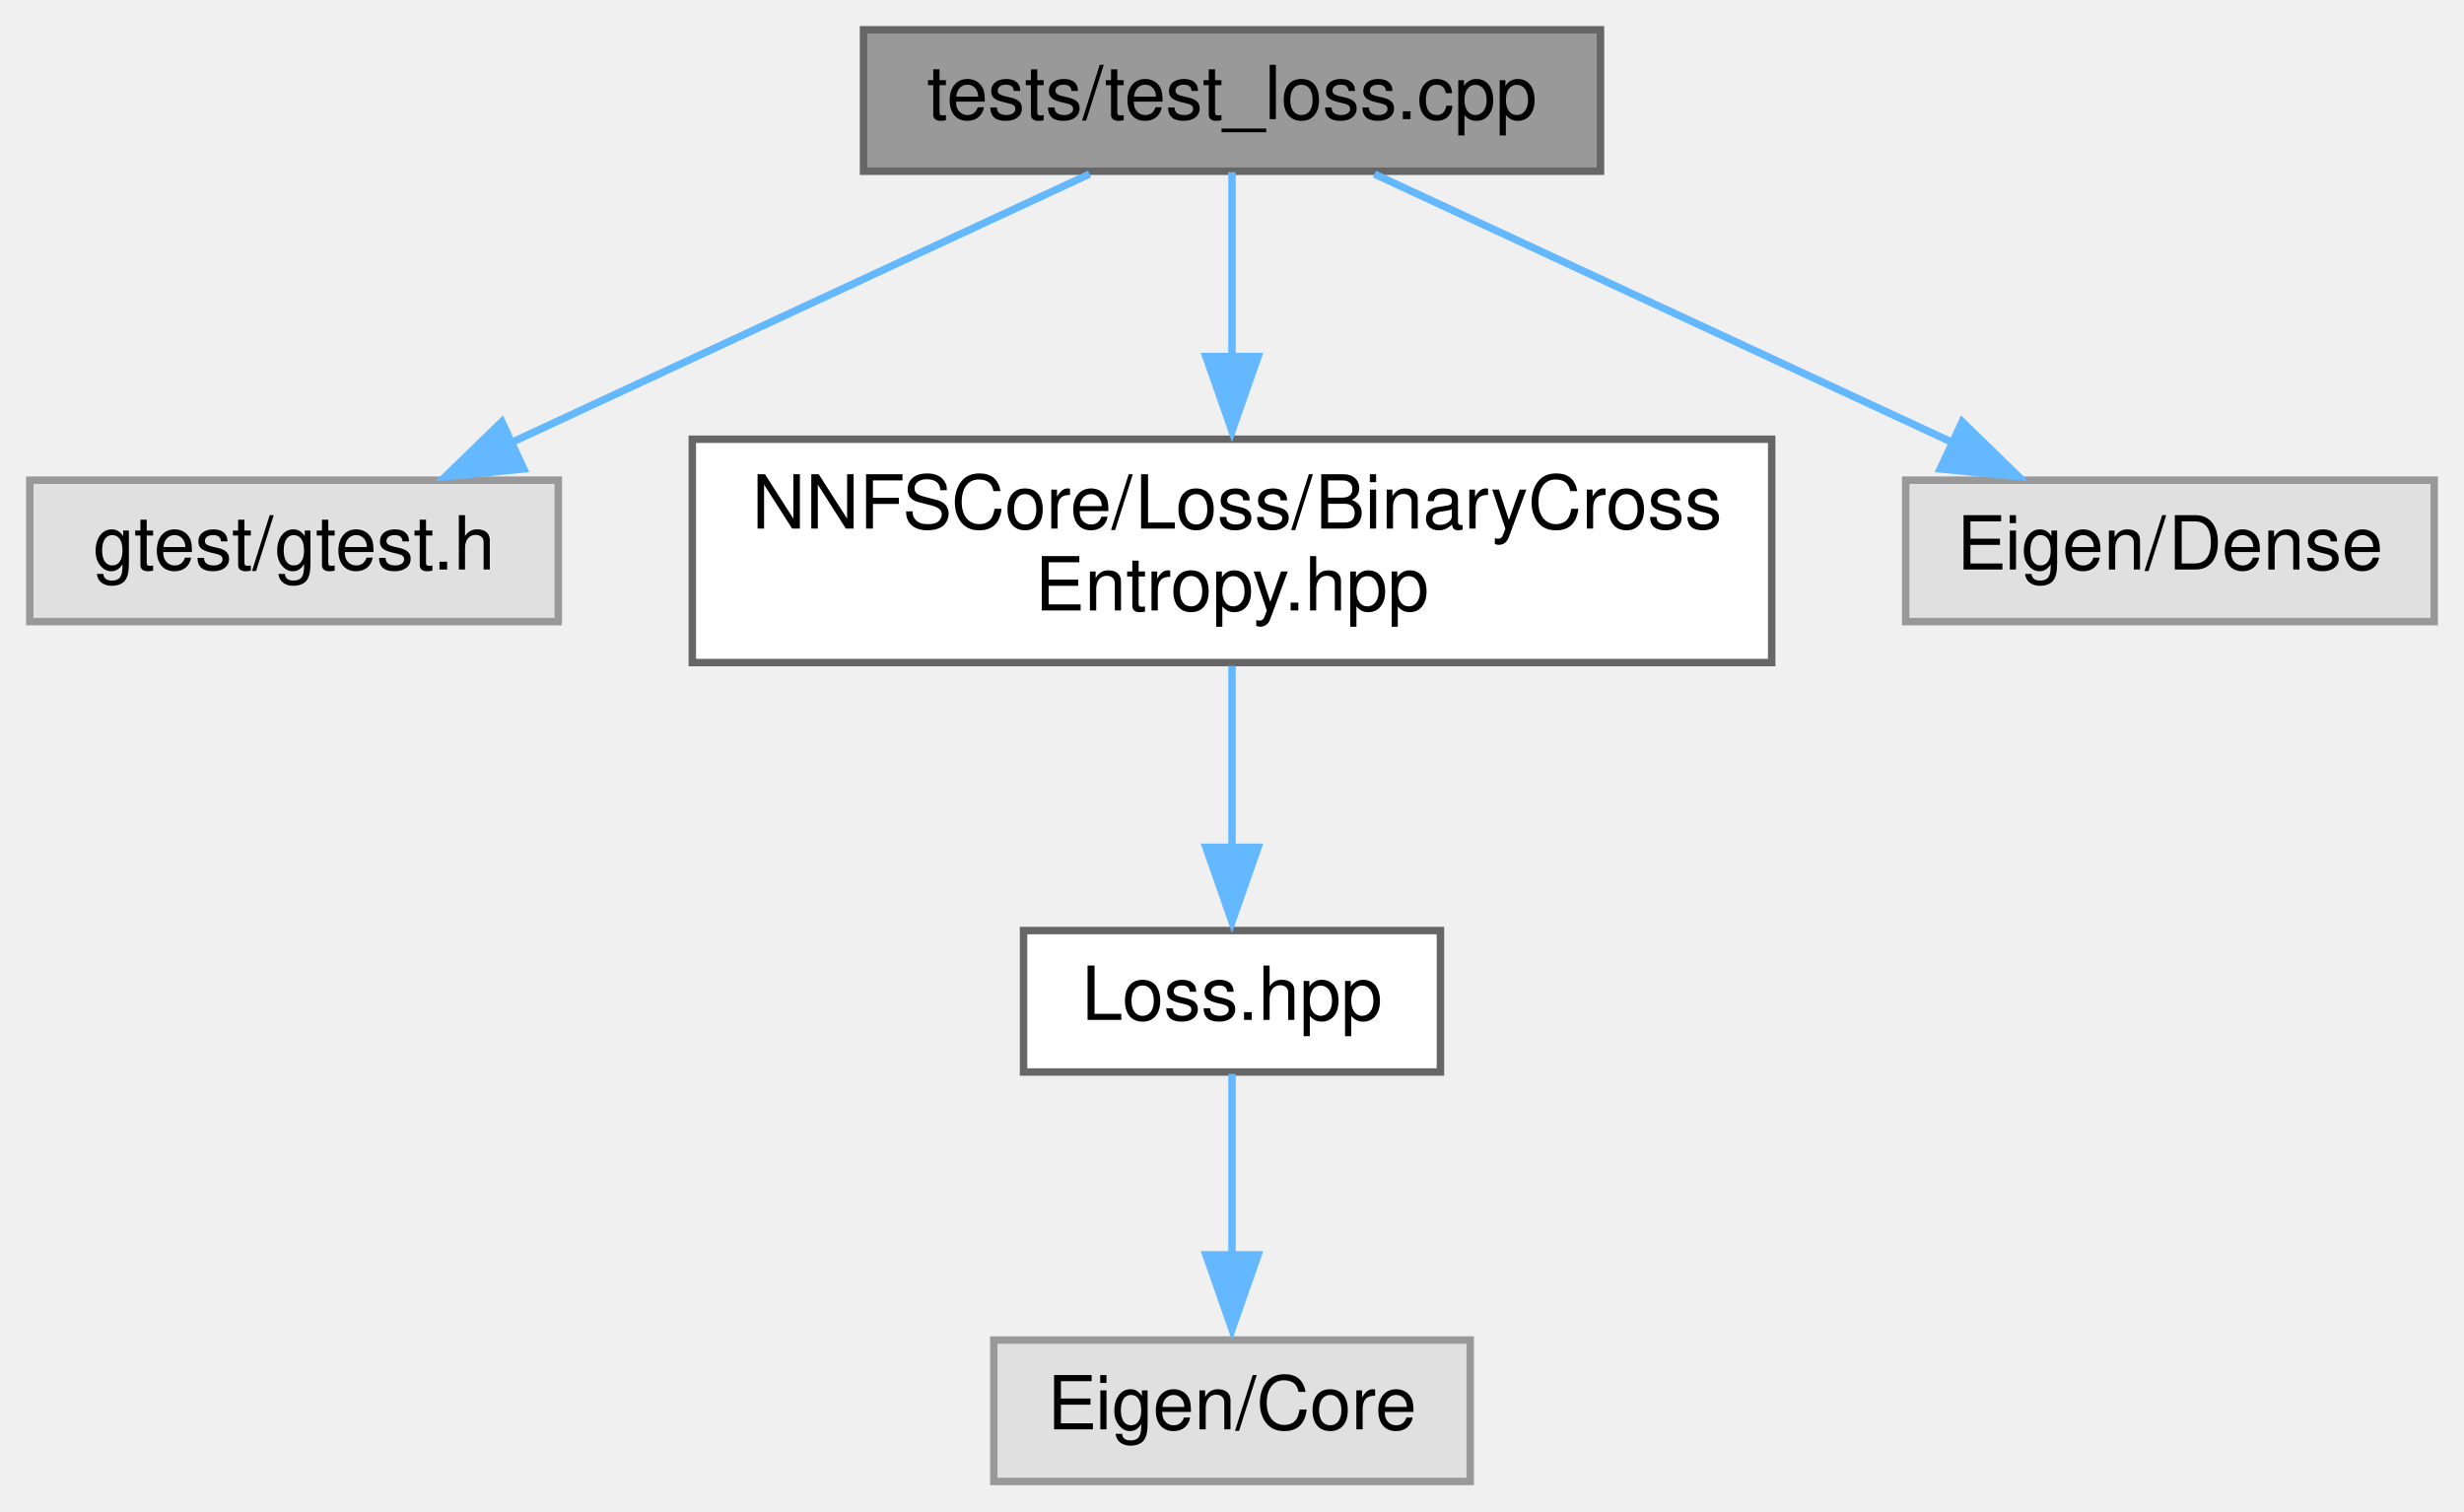
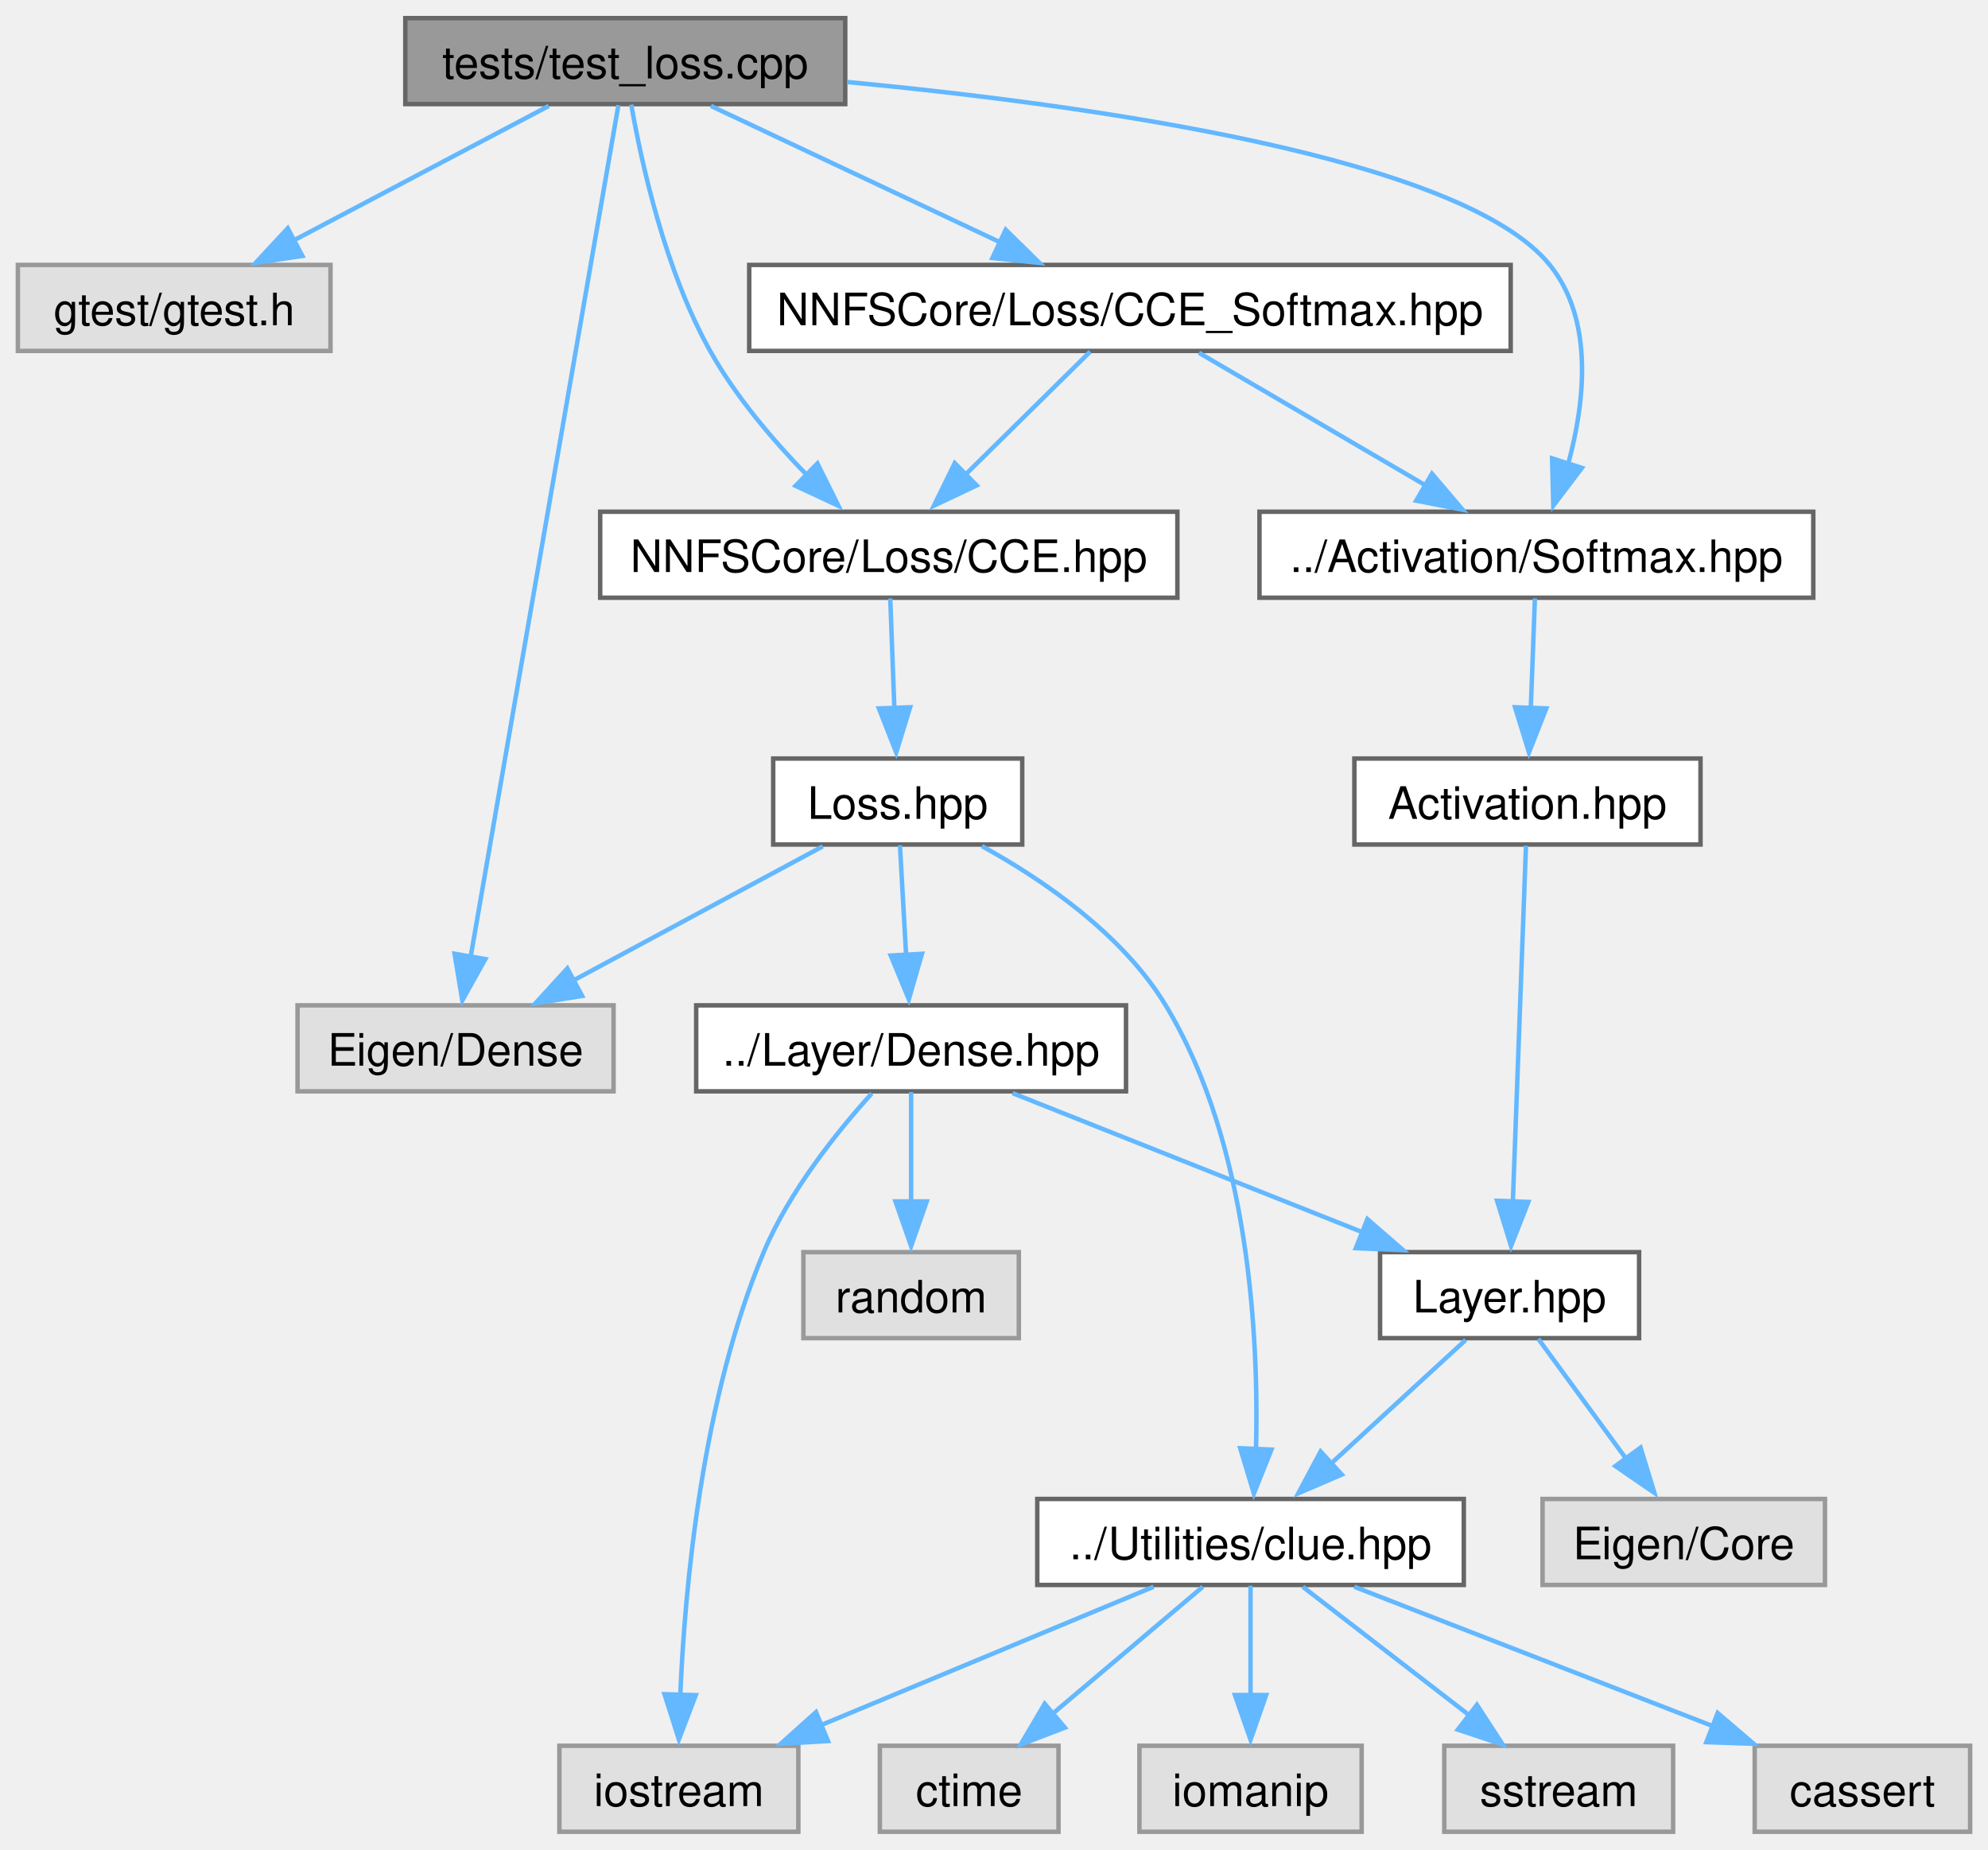
- <svg xmlns="http://www.w3.org/2000/svg" xmlns:xlink="http://www.w3.org/1999/xlink" width="331pt" height="203pt" viewBox="0.00 0.00 331.00 203.00">
-   <g id="graph0" class="graph" transform="scale(1 1) rotate(0) translate(4 199)">
+ <svg xmlns="http://www.w3.org/2000/svg" xmlns:xlink="http://www.w3.org/1999/xlink" width="445pt" height="414pt" viewBox="0.00 0.00 445.12 414.00">
+   <g id="graph0" class="graph" transform="scale(1 1) rotate(0) translate(4 410)">
    <g id="node1" class="node">
      <g id="a_node1">
        <a xlink:title=" ">
-           <polygon fill="#999999" stroke="#666666" points="211,-195 112,-195 112,-176 211,-176 211,-195" />
-           <text text-anchor="middle" x="161.5" y="-183" font-family="Helvetica,sans-Serif" font-size="10.00">tests/test_loss.cpp</text>
+           <polygon fill="#999999" stroke="#666666" points="185.25,-406 86.75,-406 86.75,-386.75 185.25,-386.75 185.25,-406" />
+           <text text-anchor="middle" x="136" y="-392.5" font-family="Helvetica,sans-Serif" font-size="10.00">tests/test_loss.cpp</text>
        </a>
      </g>
    </g>
    <g id="node2" class="node">
      <g id="a_node2">
        <a xlink:title=" ">
-           <polygon fill="#e0e0e0" stroke="#999999" points="71,-134.5 0,-134.5 0,-115.5 71,-115.5 71,-134.5" />
-           <text text-anchor="middle" x="35.5" y="-122.5" font-family="Helvetica,sans-Serif" font-size="10.00">gtest/gtest.h</text>
+           <polygon fill="#e0e0e0" stroke="#999999" points="70,-350.75 0,-350.75 0,-331.5 70,-331.5 70,-350.75" />
+           <text text-anchor="middle" x="35" y="-337.25" font-family="Helvetica,sans-Serif" font-size="10.00">gtest/gtest.h</text>
        </a>
      </g>
    </g>
    <g id="edge1" class="edge">
-       <path fill="none" stroke="#63b8ff" d="M142.36,-175.62C121.73,-166.04 88.65,-150.68 64.75,-139.58" />
-       <polygon fill="#63b8ff" stroke="#63b8ff" points="66.36,-136.01 55.82,-134.97 63.41,-142.35 66.36,-136.01" />
+       <path fill="none" stroke="#63b8ff" d="M118.87,-386.34C103.27,-378.12 79.98,-365.84 61.9,-356.31" />
+       <polygon fill="#63b8ff" stroke="#63b8ff" points="63.7,-352.77 53.22,-351.2 60.43,-358.96 63.7,-352.77" />
    </g>
    <g id="node3" class="node">
      <g id="a_node3">
-         <a xlink:href="_binary_cross_entropy_8hpp.html" target="_top" xlink:title=" ">
-           <polygon fill="white" stroke="#666666" points="234,-140 89,-140 89,-110 234,-110 234,-140" />
-           <text text-anchor="start" x="97" y="-128" font-family="Helvetica,sans-Serif" font-size="10.00">NNFSCore/Loss/BinaryCross</text>
-           <text text-anchor="middle" x="161.5" y="-117" font-family="Helvetica,sans-Serif" font-size="10.00">Entropy.hpp</text>
+         <a xlink:href="_c_c_e_8hpp.html" target="_top" xlink:title=" ">
+           <polygon fill="white" stroke="#666666" points="259.62,-295.5 130.38,-295.5 130.38,-276.25 259.62,-276.25 259.62,-295.5" />
+           <text text-anchor="middle" x="195" y="-282" font-family="Helvetica,sans-Serif" font-size="10.00">NNFSCore/Loss/CCE.hpp</text>
        </a>
      </g>
    </g>
    <g id="edge2" class="edge">
-       <path fill="none" stroke="#63b8ff" d="M161.5,-175.87C161.5,-169.25 161.5,-159.78 161.5,-150.86" />
-       <polygon fill="#63b8ff" stroke="#63b8ff" points="165,-151.11 161.5,-141.11 158,-151.11 165,-151.11" />
-     </g>
-     <g id="node6" class="node">
-       <g id="a_node6">
-         <a xlink:title=" ">
-           <polygon fill="#e0e0e0" stroke="#999999" points="323,-134.5 252,-134.5 252,-115.5 323,-115.5 323,-134.5" />
-           <text text-anchor="middle" x="287.5" y="-122.5" font-family="Helvetica,sans-Serif" font-size="10.00">Eigen/Dense</text>
-         </a>
-       </g>
-     </g>
-     <g id="edge5" class="edge">
-       <path fill="none" stroke="#63b8ff" d="M180.64,-175.62C201.27,-166.04 234.35,-150.68 258.25,-139.58" />
-       <polygon fill="#63b8ff" stroke="#63b8ff" points="259.59,-142.35 267.18,-134.97 256.64,-136.01 259.59,-142.35" />
+       <path fill="none" stroke="#63b8ff" d="M137.34,-386.63C139.57,-373.87 144.83,-349.68 155,-331.5 160.74,-321.23 169.22,-311.33 176.89,-303.47" />
+       <polygon fill="#63b8ff" stroke="#63b8ff" points="179.02,-306.31 183.73,-296.82 174.13,-301.3 179.02,-306.31" />
+     </g>
+     <g id="node5" class="node">
+       <g id="a_node5">
+         <a xlink:title=" ">
+           <polygon fill="#e0e0e0" stroke="#999999" points="133.38,-185 62.62,-185 62.62,-165.75 133.38,-165.75 133.38,-185" />
+           <text text-anchor="middle" x="98" y="-171.5" font-family="Helvetica,sans-Serif" font-size="10.00">Eigen/Dense</text>
+         </a>
+       </g>
+     </g>
+     <g id="edge23" class="edge">
+       <path fill="none" stroke="#63b8ff" d="M134.46,-386.52C128.84,-354.12 109.31,-241.55 101.38,-195.87" />
+       <polygon fill="#63b8ff" stroke="#63b8ff" points="104.67,-195.36 99.51,-186.1 97.78,-196.55 104.67,-195.36" />
+     </g>
+     <g id="node16" class="node">
+       <g id="a_node16">
+         <a xlink:href="_c_c_e___softmax_8hpp.html" target="_top" xlink:title=" ">
+           <polygon fill="white" stroke="#666666" points="334.25,-350.75 163.75,-350.75 163.75,-331.5 334.25,-331.5 334.25,-350.75" />
+           <text text-anchor="middle" x="249" y="-337.25" font-family="Helvetica,sans-Serif" font-size="10.00">NNFSCore/Loss/CCE_Softmax.hpp</text>
+         </a>
+       </g>
+     </g>
+     <g id="edge17" class="edge">
+       <path fill="none" stroke="#63b8ff" d="M155.17,-386.34C172.94,-377.97 199.64,-365.38 220.02,-355.78" />
+       <polygon fill="#63b8ff" stroke="#63b8ff" points="221.18,-358.63 228.74,-351.2 218.2,-352.3 221.18,-358.63" />
+     </g>
+     <g id="node17" class="node">
+       <g id="a_node17">
+         <a xlink:href="_softmax_8hpp.html" target="_top" xlink:title=" ">
+           <polygon fill="white" stroke="#666666" points="402,-295.5 278,-295.5 278,-276.25 402,-276.25 402,-295.5" />
+           <text text-anchor="middle" x="340" y="-282" font-family="Helvetica,sans-Serif" font-size="10.00">../Activation/Softmax.hpp</text>
+         </a>
+       </g>
+     </g>
+     <g id="edge22" class="edge">
+       <path fill="none" stroke="#63b8ff" d="M185.69,-391.7C240.52,-386.49 323.6,-374.78 343,-350.75 352.92,-338.47 350.89,-320.12 347.13,-306.24" />
+       <polygon fill="#63b8ff" stroke="#63b8ff" points="350.19,-305.31 343.79,-296.86 343.52,-307.45 350.19,-305.31" />
    </g>
    <g id="node4" class="node">
      <g id="a_node4">
        <a xlink:href="_loss_8hpp.html" target="_top" xlink:title=" ">
-           <polygon fill="white" stroke="#666666" points="189.5,-74 133.5,-74 133.5,-55 189.5,-55 189.5,-74" />
-           <text text-anchor="middle" x="161.5" y="-62" font-family="Helvetica,sans-Serif" font-size="10.00">Loss.hpp</text>
+           <polygon fill="white" stroke="#666666" points="224.88,-240.25 169.12,-240.25 169.12,-221 224.88,-221 224.88,-240.25" />
+           <text text-anchor="middle" x="197" y="-226.75" font-family="Helvetica,sans-Serif" font-size="10.00">Loss.hpp</text>
        </a>
      </g>
    </g>
    <g id="edge3" class="edge">
-       <path fill="none" stroke="#63b8ff" d="M161.5,-109.54C161.5,-102.17 161.5,-93.1 161.5,-85.11" />
-       <polygon fill="#63b8ff" stroke="#63b8ff" points="165,-85.18 161.5,-75.18 158,-85.18 165,-85.18" />
-     </g>
-     <g id="node5" class="node">
-       <g id="a_node5">
-         <a xlink:title=" ">
-           <polygon fill="#e0e0e0" stroke="#999999" points="193.5,-19 129.5,-19 129.5,0 193.5,0 193.5,-19" />
-           <text text-anchor="middle" x="161.5" y="-7" font-family="Helvetica,sans-Serif" font-size="10.00">Eigen/Core</text>
-         </a>
-       </g>
+       <path fill="none" stroke="#63b8ff" d="M195.33,-276.08C195.58,-269.42 195.93,-259.99 196.25,-251.53" />
+       <polygon fill="#63b8ff" stroke="#63b8ff" points="199.78,-251.73 196.66,-241.61 192.79,-251.47 199.78,-251.73" />
    </g>
    <g id="edge4" class="edge">
-       <path fill="none" stroke="#63b8ff" d="M161.5,-54.75C161.5,-48.11 161.5,-38.73 161.5,-30.31" />
-       <polygon fill="#63b8ff" stroke="#63b8ff" points="165,-30.44 161.5,-20.44 158,-30.44 165,-30.44" />
+       <path fill="none" stroke="#63b8ff" d="M180.21,-220.59C164.85,-212.33 141.88,-199.98 124.12,-190.43" />
+       <polygon fill="#63b8ff" stroke="#63b8ff" points="126.34,-187.11 115.88,-185.45 123.03,-193.27 126.34,-187.11" />
+     </g>
+     <g id="node6" class="node">
+       <g id="a_node6">
+         <a xlink:href="clue_8hpp.html" target="_top" xlink:title=" ">
+           <polygon fill="white" stroke="#666666" points="323.75,-74.5 228.25,-74.5 228.25,-55.25 323.75,-55.25 323.75,-74.5" />
+           <text text-anchor="middle" x="276" y="-61" font-family="Helvetica,sans-Serif" font-size="10.00">../Utilities/clue.hpp</text>
+         </a>
+       </g>
+     </g>
+     <g id="edge5" class="edge">
+       <path fill="none" stroke="#63b8ff" d="M215.84,-220.66C229.54,-213.11 247.31,-200.99 257,-185 275.75,-154.05 277.85,-110.6 277.23,-85.63" />
+       <polygon fill="#63b8ff" stroke="#63b8ff" points="280.68,-85.55 276.75,-75.71 273.69,-85.85 280.68,-85.55" />
+     </g>
+     <g id="node12" class="node">
+       <g id="a_node12">
+         <a xlink:href="_dense_8hpp.html" target="_top" xlink:title=" ">
+           <polygon fill="white" stroke="#666666" points="248.12,-185 151.88,-185 151.88,-165.75 248.12,-165.75 248.12,-185" />
+           <text text-anchor="middle" x="200" y="-171.5" font-family="Helvetica,sans-Serif" font-size="10.00">../Layer/Dense.hpp</text>
+         </a>
+       </g>
+     </g>
+     <g id="edge11" class="edge">
+       <path fill="none" stroke="#63b8ff" d="M197.5,-220.83C197.87,-214.17 198.4,-204.74 198.88,-196.28" />
+       <polygon fill="#63b8ff" stroke="#63b8ff" points="202.43,-196.54 199.49,-186.36 195.44,-196.15 202.43,-196.54" />
+     </g>
+     <g id="node7" class="node">
+       <g id="a_node7">
+         <a xlink:title=" ">
+           <polygon fill="#e0e0e0" stroke="#999999" points="300.88,-19.25 251.12,-19.25 251.12,0 300.88,0 300.88,-19.25" />
+           <text text-anchor="middle" x="276" y="-5.75" font-family="Helvetica,sans-Serif" font-size="10.00">iomanip</text>
+         </a>
+       </g>
+     </g>
+     <g id="edge6" class="edge">
+       <path fill="none" stroke="#63b8ff" d="M276,-55.08C276,-48.42 276,-38.99 276,-30.53" />
+       <polygon fill="#63b8ff" stroke="#63b8ff" points="279.5,-30.61 276,-20.61 272.5,-30.61 279.5,-30.61" />
+     </g>
+     <g id="node8" class="node">
+       <g id="a_node8">
+         <a xlink:title=" ">
+           <polygon fill="#e0e0e0" stroke="#999999" points="370.62,-19.25 319.38,-19.25 319.38,0 370.62,0 370.62,-19.25" />
+           <text text-anchor="middle" x="345" y="-5.75" font-family="Helvetica,sans-Serif" font-size="10.00">sstream</text>
+         </a>
+       </g>
+     </g>
+     <g id="edge7" class="edge">
+       <path fill="none" stroke="#63b8ff" d="M287.7,-54.84C297.88,-46.99 312.83,-35.45 324.92,-26.12" />
+       <polygon fill="#63b8ff" stroke="#63b8ff" points="326.69,-28.41 332.47,-19.52 322.41,-22.86 326.69,-28.41" />
+     </g>
+     <g id="node9" class="node">
+       <g id="a_node9">
+         <a xlink:title=" ">
+           <polygon fill="#e0e0e0" stroke="#999999" points="437.12,-19.25 388.88,-19.25 388.88,0 437.12,0 437.12,-19.25" />
+           <text text-anchor="middle" x="413" y="-5.75" font-family="Helvetica,sans-Serif" font-size="10.00">cassert</text>
+         </a>
+       </g>
+     </g>
+     <g id="edge8" class="edge">
+       <path fill="none" stroke="#63b8ff" d="M299.24,-54.84C321.28,-46.27 354.65,-33.31 379.55,-23.63" />
+       <polygon fill="#63b8ff" stroke="#63b8ff" points="380.59,-26.59 388.65,-19.7 378.06,-20.06 380.59,-26.59" />
+     </g>
+     <g id="node10" class="node">
+       <g id="a_node10">
+         <a xlink:title=" ">
+           <polygon fill="#e0e0e0" stroke="#999999" points="174.75,-19.25 121.25,-19.25 121.25,0 174.75,0 174.75,-19.25" />
+           <text text-anchor="middle" x="148" y="-5.75" font-family="Helvetica,sans-Serif" font-size="10.00">iostream</text>
+         </a>
+       </g>
+     </g>
+     <g id="edge9" class="edge">
+       <path fill="none" stroke="#63b8ff" d="M254.29,-54.84C233.88,-46.35 203.08,-33.54 179.88,-23.89" />
+       <polygon fill="#63b8ff" stroke="#63b8ff" points="181.4,-20.31 170.82,-19.7 178.71,-26.78 181.4,-20.31" />
+     </g>
+     <g id="node11" class="node">
+       <g id="a_node11">
+         <a xlink:title=" ">
+           <polygon fill="#e0e0e0" stroke="#999999" points="233,-19.25 193,-19.25 193,0 233,0 233,-19.25" />
+           <text text-anchor="middle" x="213" y="-5.75" font-family="Helvetica,sans-Serif" font-size="10.00">ctime</text>
+         </a>
+       </g>
+     </g>
+     <g id="edge10" class="edge">
+       <path fill="none" stroke="#63b8ff" d="M265.31,-54.84C256.12,-47.07 242.64,-35.67 231.66,-26.4" />
+       <polygon fill="#63b8ff" stroke="#63b8ff" points="234.43,-23.31 224.53,-19.52 229.91,-28.65 234.43,-23.31" />
+     </g>
+     <g id="edge12" class="edge">
+       <path fill="none" stroke="#63b8ff" d="M191.19,-165.28C183.52,-156.8 172.74,-143.43 167,-129.75 153.19,-96.86 149.35,-55.01 148.32,-30.68" />
+       <polygon fill="#63b8ff" stroke="#63b8ff" points="151.79,-30.58 148,-20.69 144.79,-30.79 151.79,-30.58" />
+     </g>
+     <g id="node13" class="node">
+       <g id="a_node13">
+         <a xlink:title=" ">
+           <polygon fill="#e0e0e0" stroke="#999999" points="224.12,-129.75 175.88,-129.75 175.88,-110.5 224.12,-110.5 224.12,-129.75" />
+           <text text-anchor="middle" x="200" y="-116.25" font-family="Helvetica,sans-Serif" font-size="10.00">random</text>
+         </a>
+       </g>
+     </g>
+     <g id="edge13" class="edge">
+       <path fill="none" stroke="#63b8ff" d="M200,-165.58C200,-158.92 200,-149.49 200,-141.03" />
+       <polygon fill="#63b8ff" stroke="#63b8ff" points="203.5,-141.11 200,-131.11 196.5,-141.11 203.5,-141.11" />
+     </g>
+     <g id="node14" class="node">
+       <g id="a_node14">
+         <a xlink:href="_layer_8hpp.html" target="_top" xlink:title=" ">
+           <polygon fill="white" stroke="#666666" points="363,-129.75 305,-129.75 305,-110.5 363,-110.5 363,-129.75" />
+           <text text-anchor="middle" x="334" y="-116.25" font-family="Helvetica,sans-Serif" font-size="10.00">Layer.hpp</text>
+         </a>
+       </g>
+     </g>
+     <g id="edge14" class="edge">
+       <path fill="none" stroke="#63b8ff" d="M222.73,-165.34C244.2,-156.81 276.63,-143.92 300.95,-134.26" />
+       <polygon fill="#63b8ff" stroke="#63b8ff" points="302.16,-137.15 310.16,-130.2 299.57,-130.64 302.16,-137.15" />
+     </g>
+     <g id="edge16" class="edge">
+       <path fill="none" stroke="#63b8ff" d="M324.16,-110.09C315.86,-102.47 303.77,-91.37 293.78,-82.2" />
+       <polygon fill="#63b8ff" stroke="#63b8ff" points="296.43,-79.96 286.69,-75.77 291.69,-85.12 296.43,-79.96" />
+     </g>
+     <g id="node15" class="node">
+       <g id="a_node15">
+         <a xlink:title=" ">
+           <polygon fill="#e0e0e0" stroke="#999999" points="404.62,-74.5 341.38,-74.5 341.38,-55.25 404.62,-55.25 404.62,-74.5" />
+           <text text-anchor="middle" x="373" y="-61" font-family="Helvetica,sans-Serif" font-size="10.00">Eigen/Core</text>
+         </a>
+       </g>
+     </g>
+     <g id="edge15" class="edge">
+       <path fill="none" stroke="#63b8ff" d="M340.44,-110.33C345.77,-103.05 353.51,-92.48 360.11,-83.48" />
+       <polygon fill="#63b8ff" stroke="#63b8ff" points="363.33,-85.99 366.42,-75.86 357.69,-81.86 363.33,-85.99" />
+     </g>
+     <g id="edge18" class="edge">
+       <path fill="none" stroke="#63b8ff" d="M240.08,-331.33C232.39,-323.75 221.07,-312.59 211.7,-303.35" />
+       <polygon fill="#63b8ff" stroke="#63b8ff" points="214.69,-301.39 205.11,-296.86 209.77,-306.37 214.69,-301.39" />
+     </g>
+     <g id="edge19" class="edge">
+       <path fill="none" stroke="#63b8ff" d="M264.44,-331.09C278.29,-322.98 298.89,-310.93 315.08,-301.46" />
+       <polygon fill="#63b8ff" stroke="#63b8ff" points="316.62,-304.02 323.49,-295.95 313.09,-297.98 316.62,-304.02" />
+     </g>
+     <g id="node18" class="node">
+       <g id="a_node18">
+         <a xlink:href="_activation_8hpp.html" target="_top" xlink:title=" ">
+           <polygon fill="white" stroke="#666666" points="376.75,-240.25 299.25,-240.25 299.25,-221 376.75,-221 376.75,-240.25" />
+           <text text-anchor="middle" x="338" y="-226.75" font-family="Helvetica,sans-Serif" font-size="10.00">Activation.hpp</text>
+         </a>
+       </g>
+     </g>
+     <g id="edge20" class="edge">
+       <path fill="none" stroke="#63b8ff" d="M339.67,-276.08C339.42,-269.42 339.07,-259.99 338.75,-251.53" />
+       <polygon fill="#63b8ff" stroke="#63b8ff" points="342.21,-251.47 338.34,-241.61 335.22,-251.73 342.21,-251.47" />
+     </g>
+     <g id="edge21" class="edge">
+       <path fill="none" stroke="#63b8ff" d="M337.67,-220.75C337.03,-203.42 335.61,-164.73 334.73,-140.99" />
+       <polygon fill="#63b8ff" stroke="#63b8ff" points="338.2,-140.99 334.33,-131.13 331.2,-141.25 338.2,-140.99" />
    </g>
  </g>
</svg>
